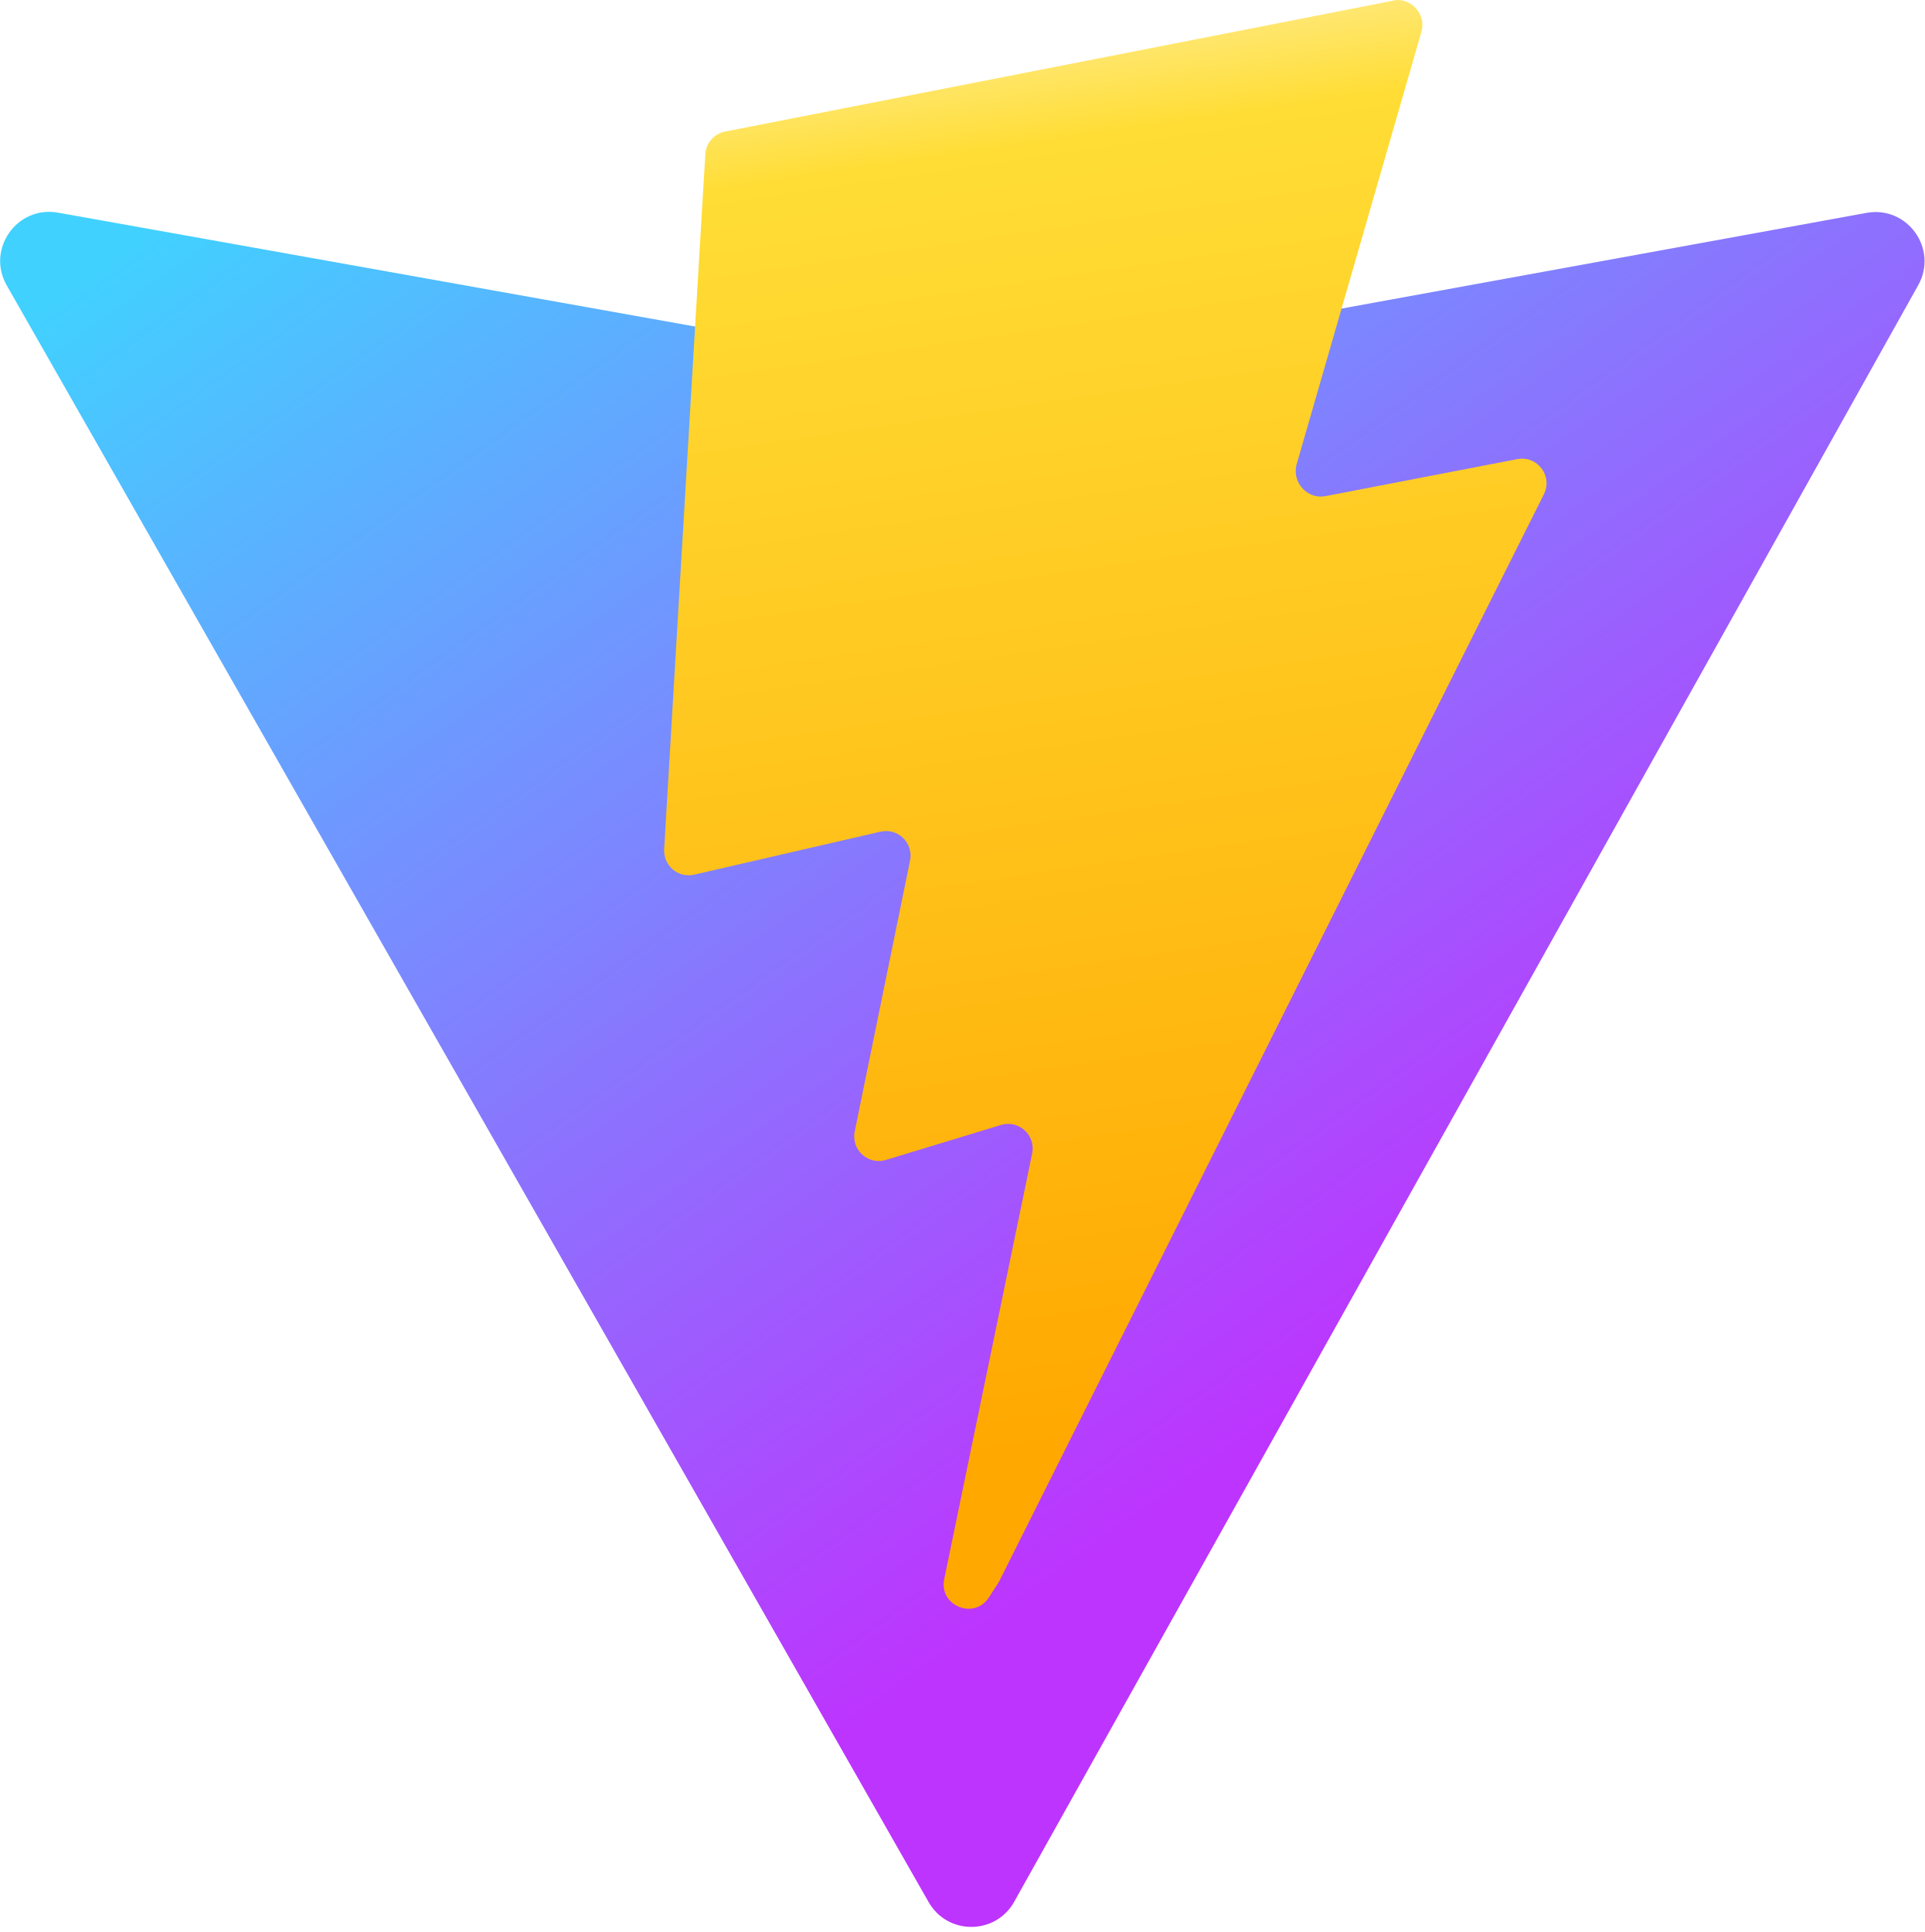
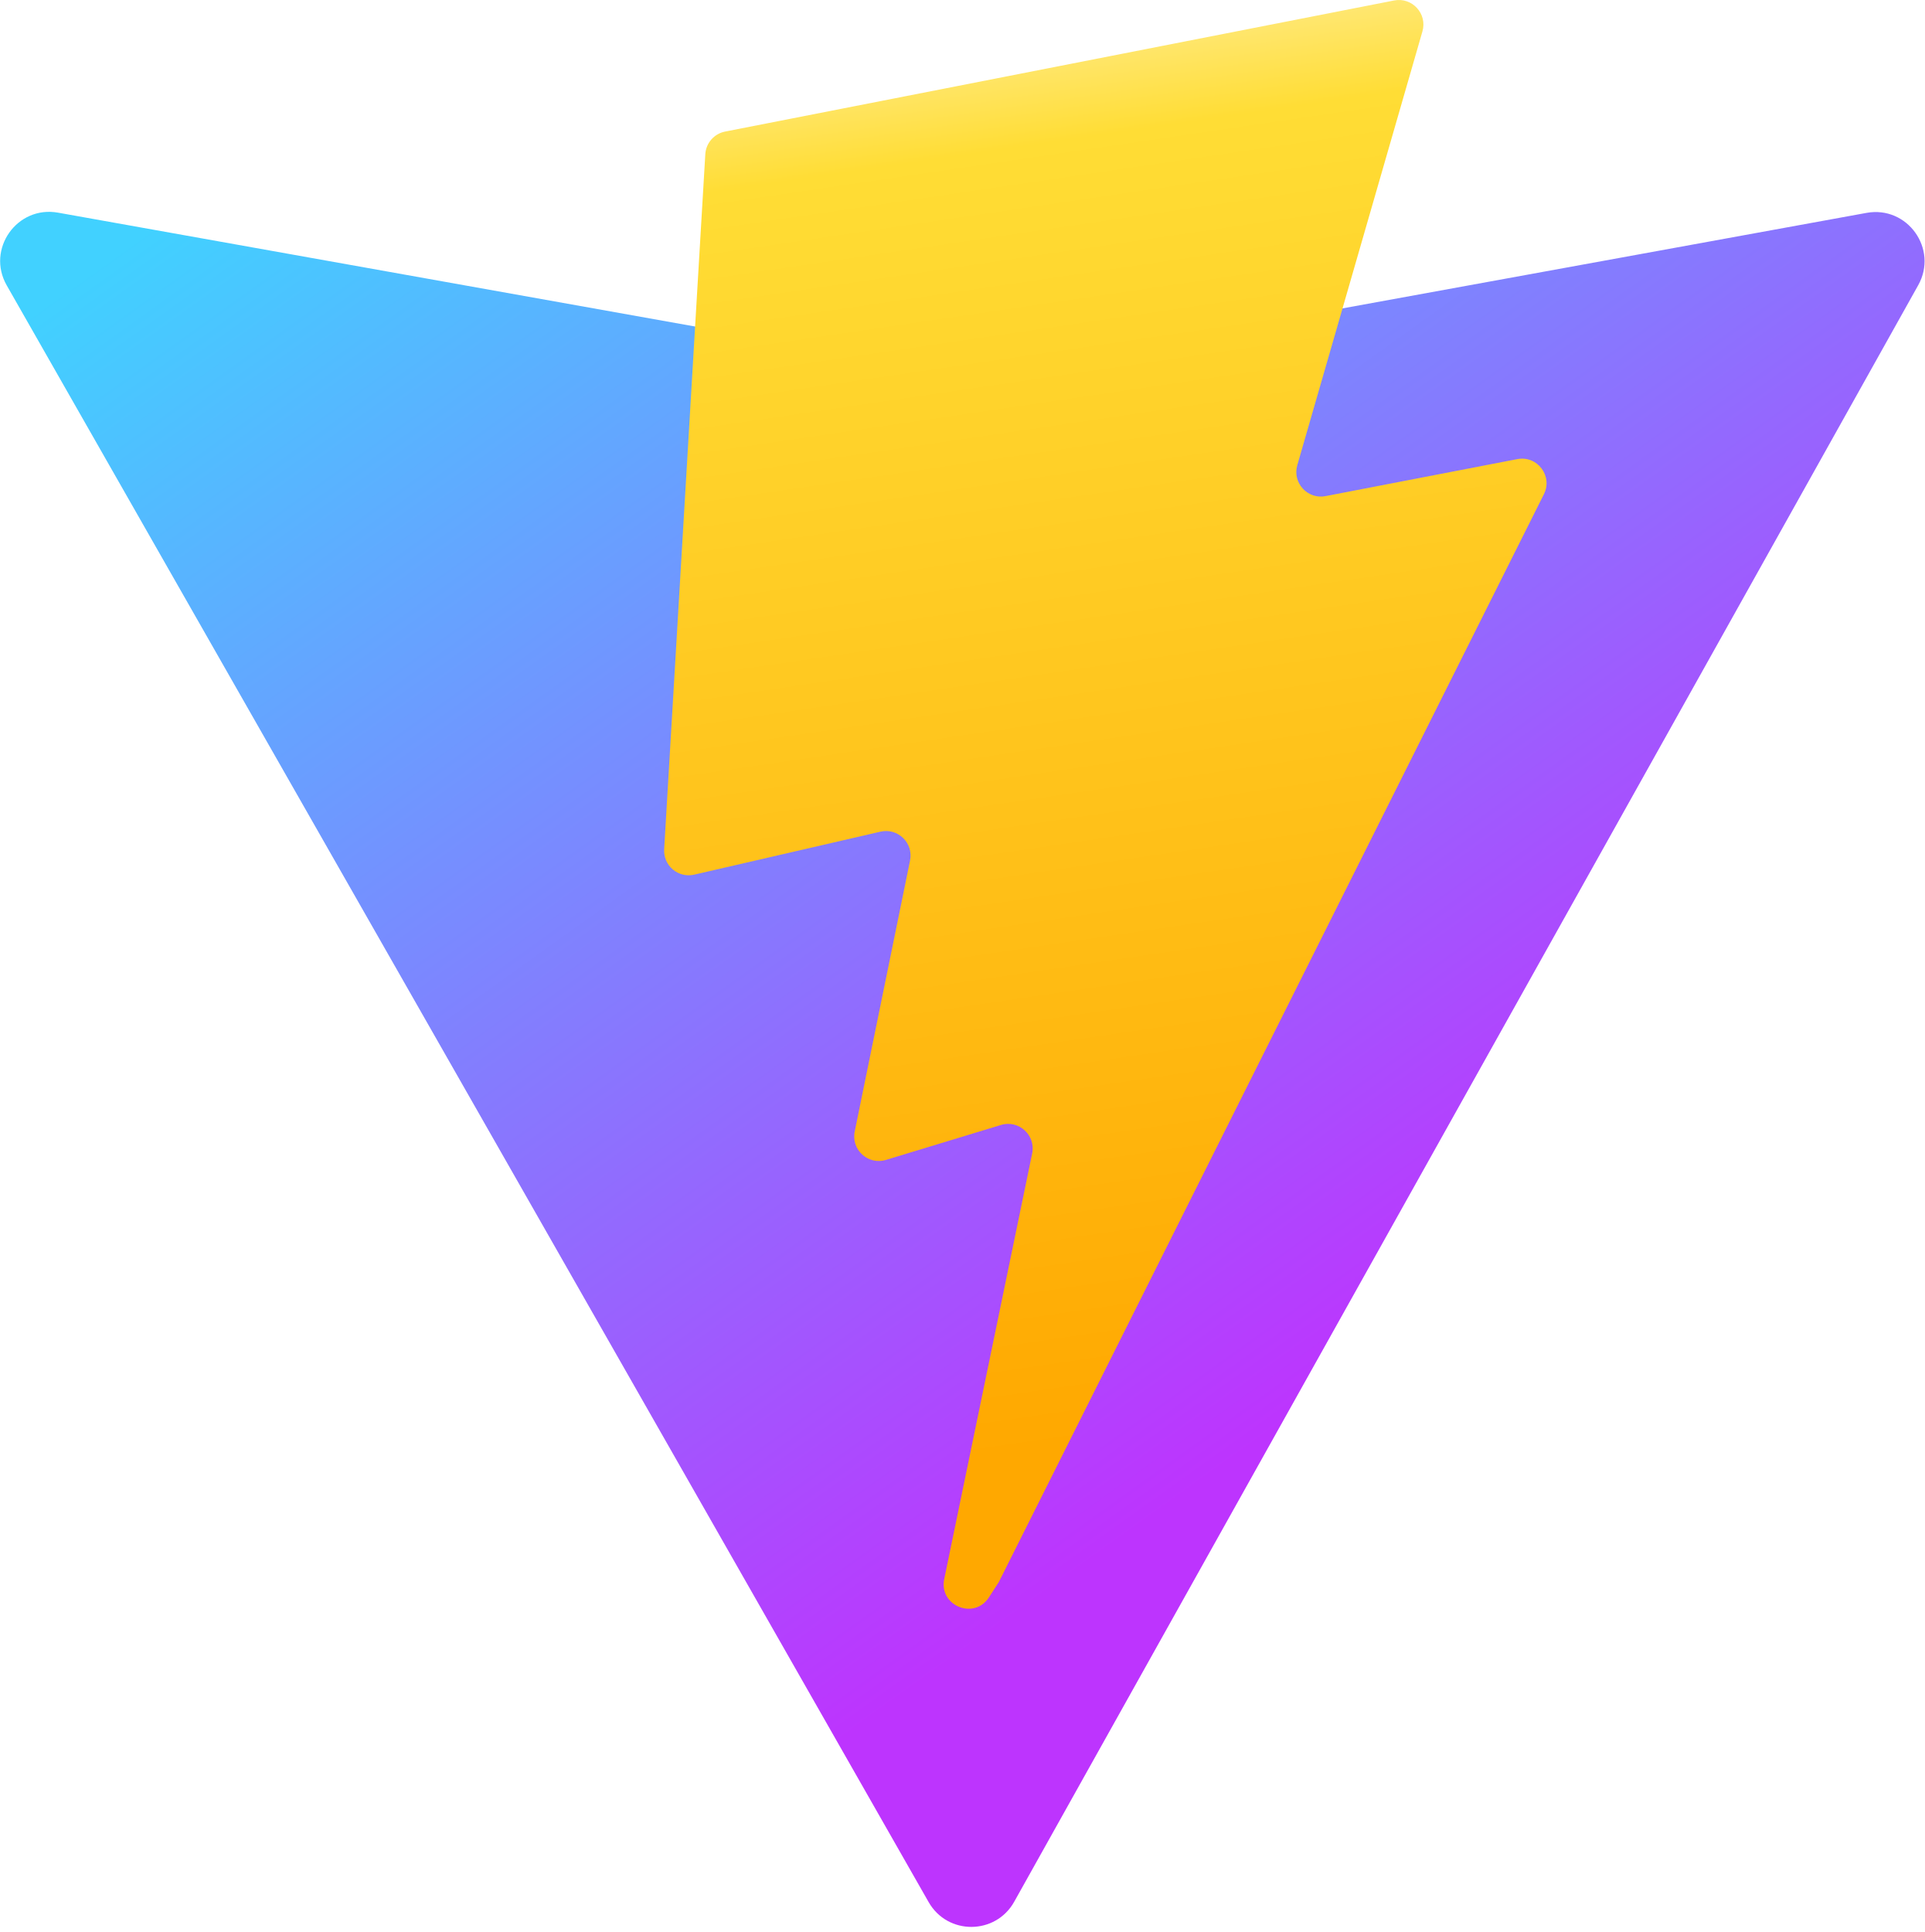
<svg xmlns="http://www.w3.org/2000/svg" aria-hidden="true" role="img" class="iconify iconify--logos" width="31.88" height="32" preserveAspectRatio="xMidYMid meet" viewBox="0 0 256 257">
  <defs>
    <linearGradient id="IconifyId1813088fe1fbc01fb466" x1="-.828%" x2="57.636%" y1="7.652%" y2="78.411%">
      <stop offset="0%" stop-color="#41D1FF" />
      <stop offset="100%" stop-color="#BD34FE" />
    </linearGradient>
    <linearGradient id="IconifyId1813088fe1fbc01fb467" x1="43.376%" x2="50.316%" y1="2.242%" y2="89.03%">
      <stop offset="0%" stop-color="#FFEA83" />
      <stop offset="8.333%" stop-color="#FFDD35" />
      <stop offset="100%" stop-color="#FFA800" />
    </linearGradient>
  </defs>
  <path fill="url(#IconifyId1813088fe1fbc01fb466)" d="M255.153 37.938L134.897 252.976c-2.483 4.44-8.862 4.466-11.382.048L.875 37.958c-2.746-4.814 1.371-10.646 6.827-9.67l120.385 21.517a6.537 6.537 0 0 0 2.322-.004l117.867-21.483c5.438-.991 9.574 4.796 6.877 9.62Z" />
-   <path fill="url(#IconifyId1813088fe1fbc01fb467)" d="M185.432.063L96.44 17.501a3.268 3.268 0 0 0-2.634 3.014l-5.474 92.456a3.268 3.268 0 0 0 3.997 3.378l24.777-5.718c2.318-.535 4.413 1.507 3.936 3.838l-7.361 36.047c-.495 2.426 1.782 4.5 4.151 3.78l15.304-4.649c2.372-.72 4.652 1.36 4.15 3.788l-11.698 56.621c-.732 3.542 3.979 5.473 5.943 2.437l1.313-2.028l72.516-144.72c1.215-2.423-.88-5.186-3.54-4.672l-25.505 4.922c-2.396.462-4.435-1.77-3.88-4.114l16.646-57.705c.653-2.268-1.41-4.583-3.769-4.113Z" />
+   <path fill="url(#IconifyId1813088fe1fbc01fb467)" d="M185.432.063L96.44 17.501a3.268 3.268 0 0 0-2.634 3.014l-5.474 92.456a3.268 3.268 0 0 0 3.997 3.378l24.777-5.718c2.318-.535 4.413 1.507 3.936 3.838l-7.361 36.047c-.495 2.426 1.782 4.5 4.151 3.78l15.304-4.649c2.372-.72 4.652 1.36 4.15 3.788l-11.698 56.621c-.732 3.542 3.979 5.473 5.943 2.437l1.313-2.028l72.516-144.72c1.215-2.423-.88-5.186-3.54-4.672l-25.505 4.922c-2.396.462-4.435-1.77-3.759-4.114l16.646-57.705c.677-2.35-1.37-4.583-3.769-4.113Z" />
</svg>
